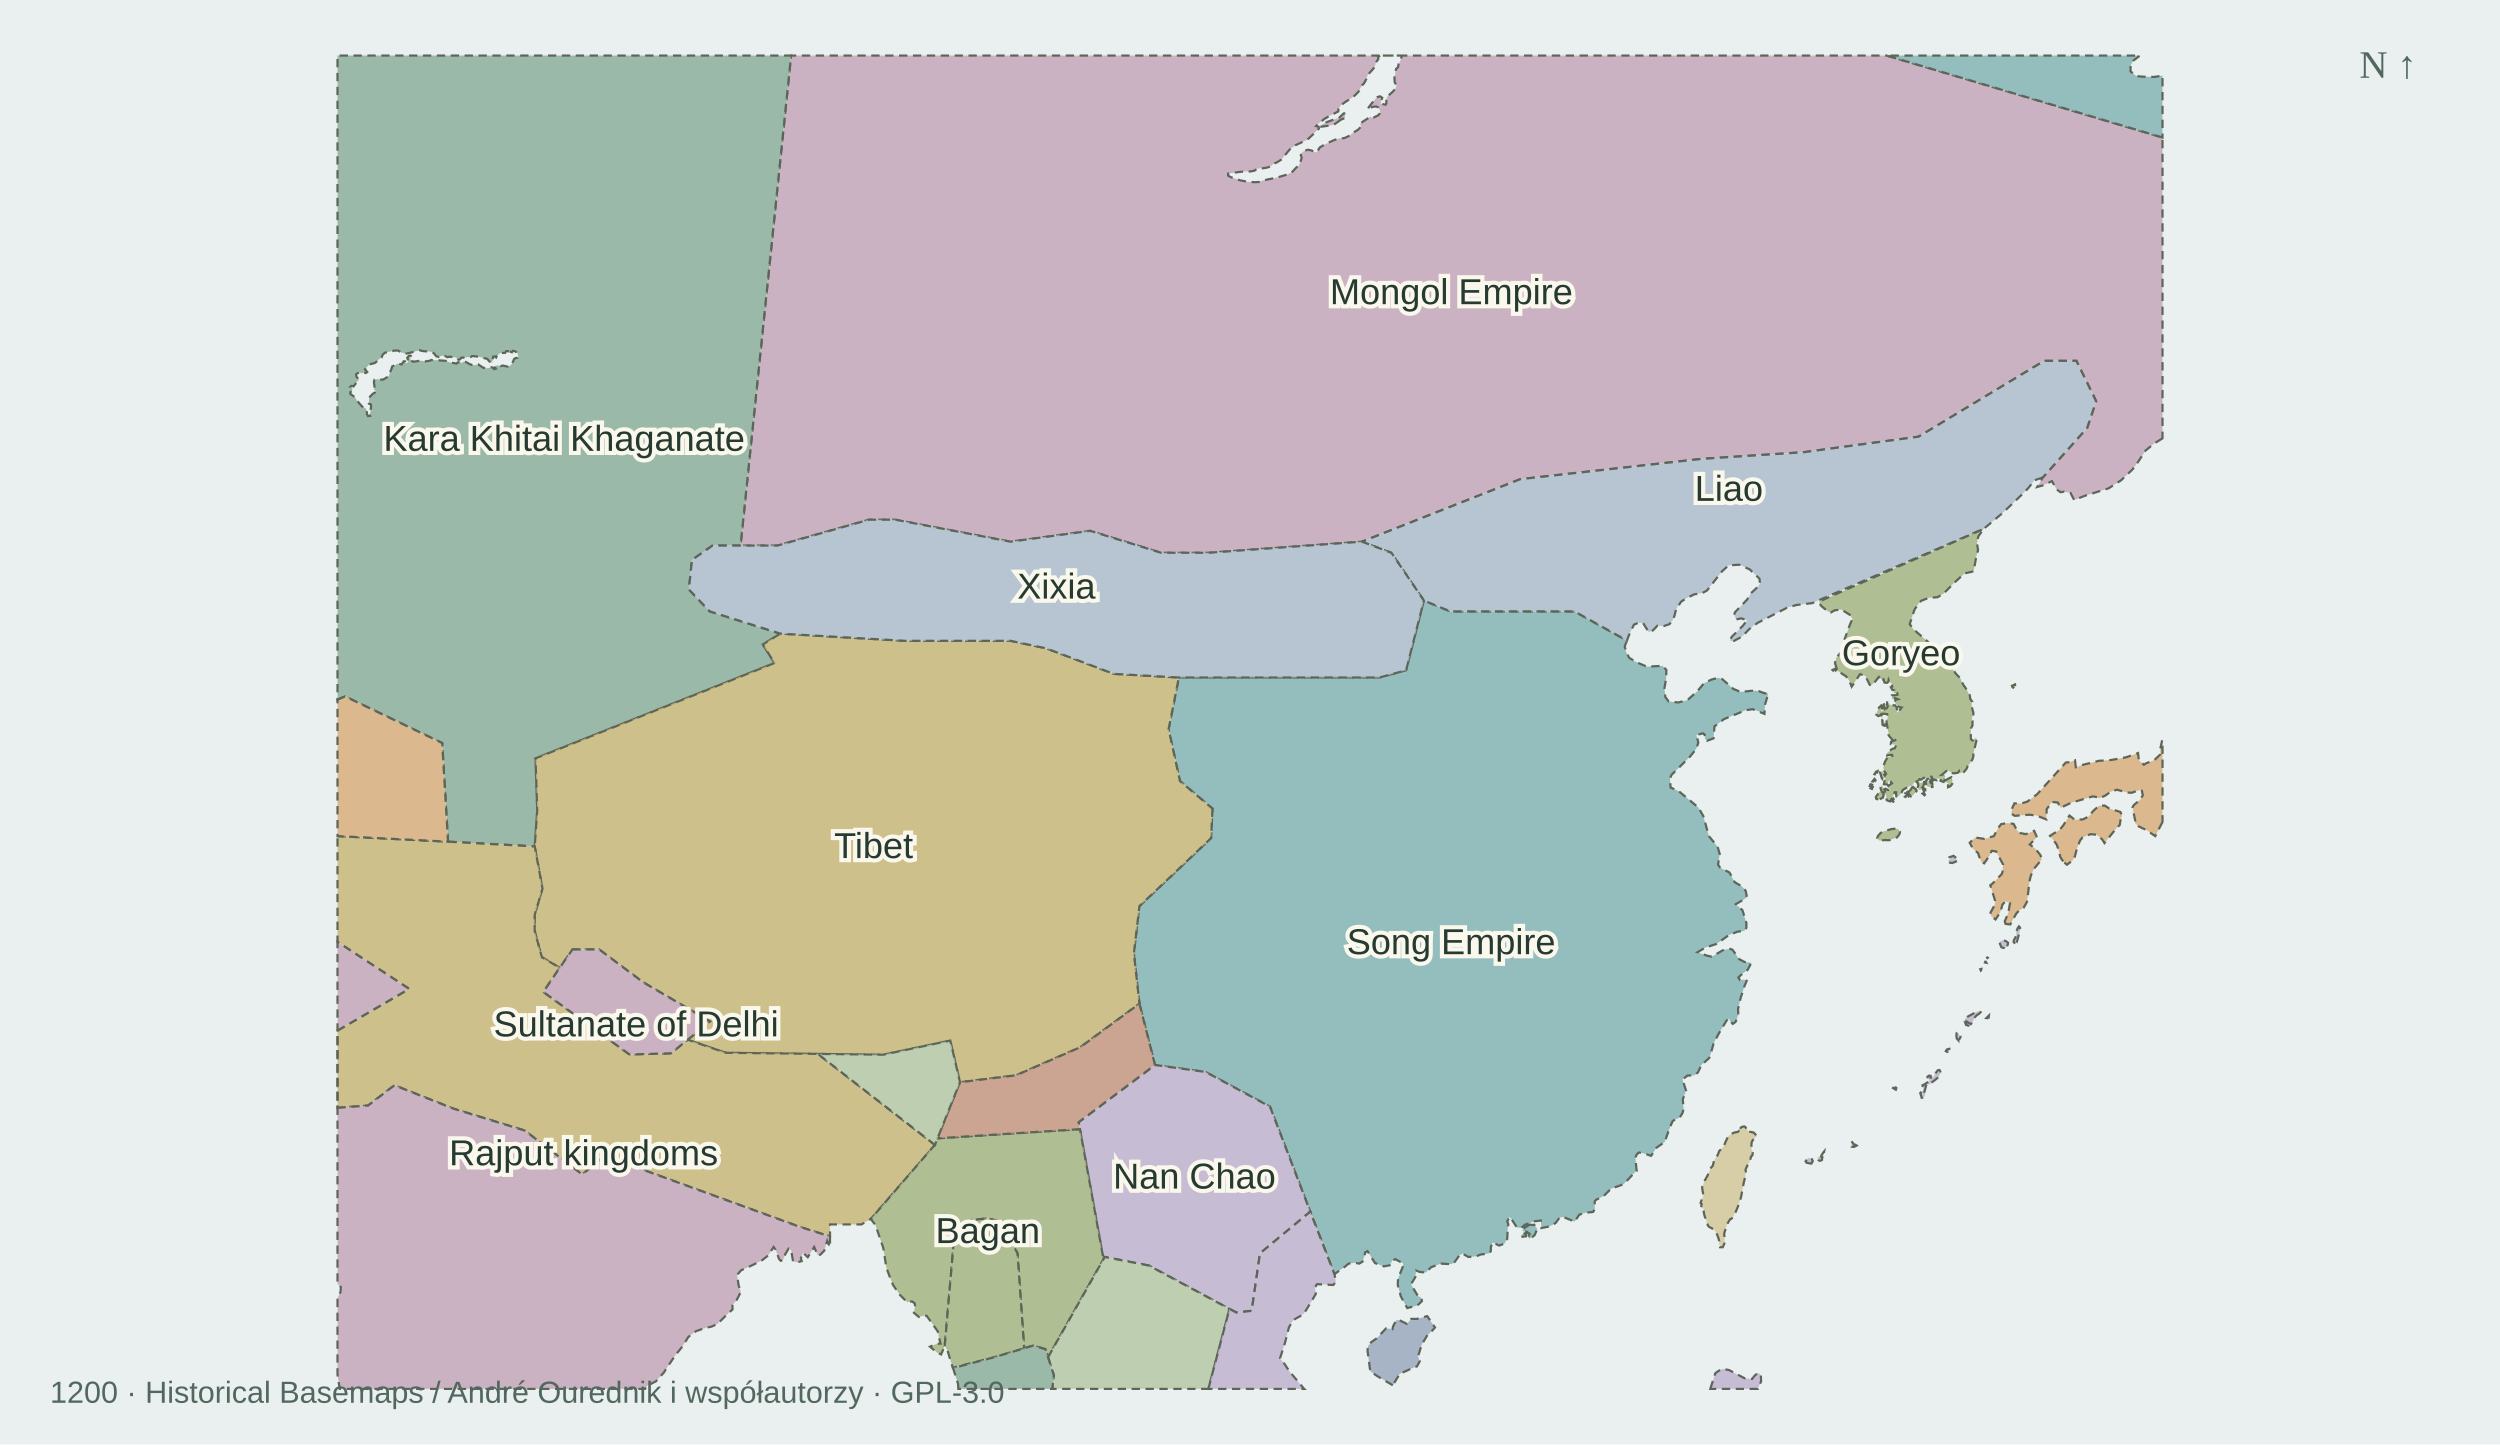
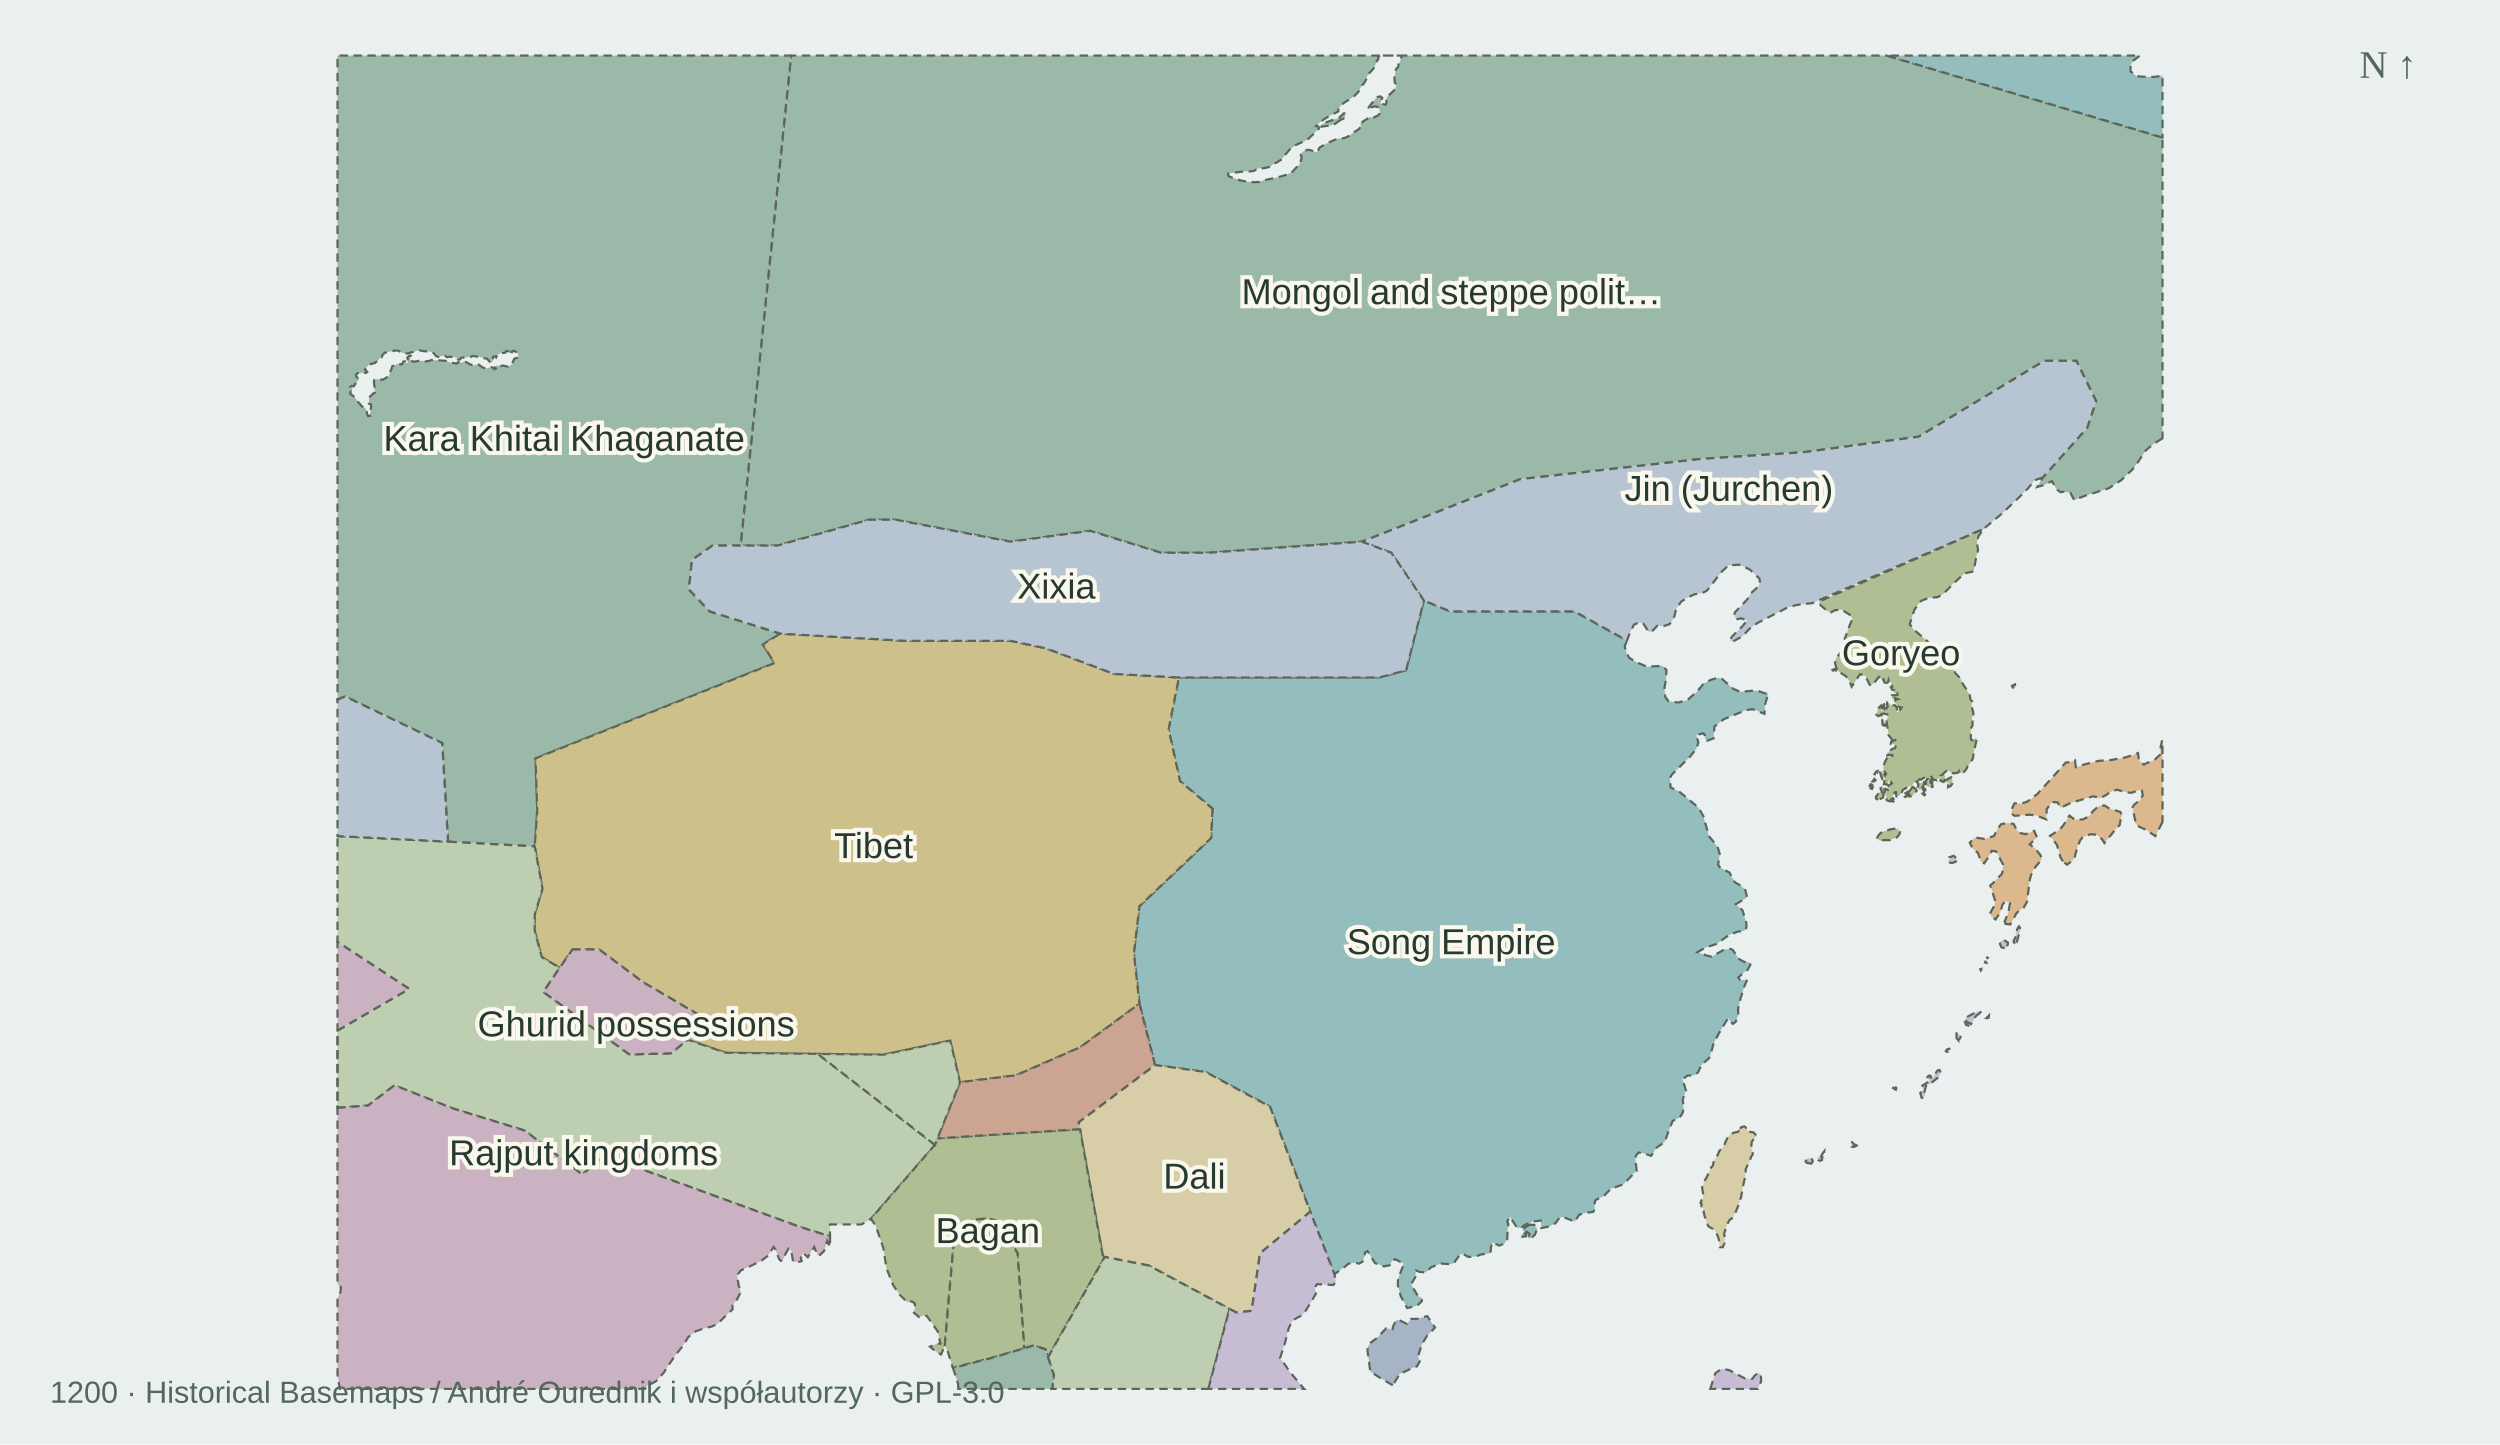
<svg xmlns="http://www.w3.org/2000/svg" viewBox="0 0 900 520" role="img" aria-label="Granice i obszary historyczne: 1200">
  <rect width="900" height="520" fill="#e9f0ef" />
-   <path d="M778.5,157.8L775.3,159.8L772.4,162.2L769.7,166.3L767.7,169.0L763.6,172.9L759.1,175.8L750.5,178.5L746.7,180.0L745.4,177.5L743.0,177.0L741.8,177.2L740.3,176.1L738.7,173.2L735.6,174.7L733.4,175.3L735.4,171.9L751.4,154.0L754.6,144.4L747.5,129.9L735.9,129.9L690.7,157.2L649.3,162.8L612.5,165.2L547.3,172.5L490.3,195.0L435.0,199.0L418.0,199.0L392.5,191.1L363.8,195.0L322.4,187.1L312.8,187.1L279.9,196.4L266.6,196.4L284.8,20.0L679.2,20.0L778.5,49.5L778.5,157.8ZM496.8,20.0L496.1,20.6L496.2,21.3L495.7,21.9L495.3,22.6L495.1,23.4L494.7,24.3L494.0,25.2L492.7,26.6L492.2,27.4L491.9,28.4L491.4,29.4L490.8,30.3L490.3,30.7L489.6,32.0L489.4,32.5L488.8,33.3L487.2,34.9L484.3,36.7L482.6,38.0L482.1,38.8L481.8,39.4L481.8,40.1L478.5,41.8L476.8,42.8L474.5,44.6L473.8,45.4L474.7,45.6L474.8,46.3L473.8,47.2L473.0,48.1L471.7,49.3L471.2,49.8L470.4,50.4L468.7,51.2L466.3,52.3L464.2,53.9L462.4,56.1L461.2,57.5L459.6,58.5L458.8,58.8L458.2,59.2L457.7,59.7L456.9,60.1L455.8,60.4L454.5,60.6L453.8,60.6L453.3,60.6L452.3,60.9L451.7,61.4L450.4,61.7L448.4,61.7L446.2,61.9L442.6,62.4L442.1,62.5L442.1,63.2L442.9,63.7L446.4,64.9L448.9,65.4L451.6,65.6L453.4,65.5L454.2,65.1L455.9,64.7L459.8,63.9L463.5,62.8L465.3,61.8L466.3,60.7L467.0,60.0L467.6,59.5L468.4,57.6L468.6,56.7L468.3,55.9L468.4,55.3L468.9,54.7L469.7,54.3L470.8,53.9L471.9,54.1L472.9,54.5L473.5,54.8L474.0,54.7L474.4,54.3L475.1,53.1L477.1,51.9L480.1,50.5L482.1,49.8L483.1,49.8L484.0,49.7L486.0,48.8L486.6,48.1L488.9,46.7L489.5,46.1L490.0,45.5L489.6,44.7L490.6,43.8L493.4,42.0L493.8,42.3L494.5,42.3L496.2,41.5L496.7,40.8L496.8,40.1L496.6,39.4L496.1,38.6L495.3,38.3L494.1,38.5L493.2,38.8L492.2,39.4L492.9,38.4L495.2,35.5L495.8,35.0L496.3,34.8L496.9,34.7L497.6,35.2L497.3,36.1L497.0,37.3L498.8,37.7L499.1,37.1L499.1,36.4L499.0,35.7L499.5,34.7L501.4,33.0L502.1,32.2L502.5,31.5L502.7,30.7L502.1,29.6L502.0,28.0L502.4,25.7L502.6,24.8L503.3,24.2L503.5,23.0L504.1,21.9L504.3,21.3L504.7,20.0L496.8,20.0ZM482.7,43.1L480.6,44.6L479.3,45.1L475.7,45.6L475.7,44.9L477.0,44.2L479.7,43.2L482.2,42.3L483.8,40.8L484.4,40.8L484.1,42.5L482.7,43.1Z" fill="#c5a6bb" fill-opacity=".83" stroke="#5d6558" stroke-width=".8" stroke-dasharray="3 2" fill-rule="evenodd" />
+   <path d="M778.5,157.8L775.3,159.8L772.4,162.2L769.7,166.3L767.7,169.0L763.6,172.9L759.1,175.8L750.5,178.5L746.7,180.0L745.4,177.5L743.0,177.0L741.8,177.2L740.3,176.1L738.7,173.2L735.6,174.7L733.4,175.3L735.4,171.9L751.4,154.0L754.6,144.4L747.5,129.9L735.9,129.9L690.7,157.2L649.3,162.8L612.5,165.2L547.3,172.5L490.3,195.0L435.0,199.0L418.0,199.0L392.5,191.1L363.8,195.0L322.4,187.1L312.8,187.1L279.9,196.4L266.6,196.4L284.8,20.0L679.2,20.0L778.5,49.5L778.5,157.8ZM496.8,20.0L496.1,20.6L496.2,21.3L495.7,21.9L495.3,22.6L495.1,23.4L494.7,24.3L494.0,25.2L492.7,26.6L492.2,27.4L491.9,28.4L491.4,29.4L490.8,30.3L490.3,30.7L489.6,32.0L489.4,32.5L488.8,33.3L487.2,34.9L484.3,36.7L482.6,38.0L482.1,38.8L481.8,39.4L481.8,40.1L478.5,41.8L476.8,42.8L474.5,44.6L473.8,45.4L474.7,45.6L474.8,46.3L473.8,47.2L473.0,48.1L471.7,49.3L471.2,49.8L470.4,50.4L468.7,51.2L466.3,52.3L464.2,53.9L462.4,56.1L461.2,57.5L459.6,58.5L458.8,58.8L458.2,59.2L457.7,59.7L456.9,60.1L455.8,60.4L454.5,60.6L453.8,60.6L453.3,60.6L452.3,60.9L451.7,61.4L450.4,61.7L448.4,61.7L446.2,61.9L442.6,62.4L442.1,62.5L442.1,63.2L442.9,63.7L446.4,64.9L448.9,65.4L451.6,65.6L453.4,65.5L454.2,65.1L455.9,64.7L459.8,63.9L463.5,62.8L465.3,61.8L466.3,60.7L467.0,60.0L467.6,59.5L468.4,57.6L468.6,56.7L468.3,55.9L468.4,55.3L468.9,54.7L469.7,54.3L470.8,53.9L471.9,54.1L472.9,54.5L473.5,54.8L474.0,54.7L474.4,54.3L475.1,53.1L477.1,51.9L480.1,50.5L482.1,49.8L483.1,49.8L484.0,49.7L486.0,48.8L486.6,48.1L488.9,46.7L489.5,46.1L490.0,45.5L489.6,44.7L490.6,43.8L493.4,42.0L493.8,42.3L494.5,42.3L496.2,41.5L496.7,40.8L496.8,40.1L496.6,39.4L496.1,38.6L495.3,38.3L494.1,38.5L493.2,38.8L492.2,39.4L492.9,38.4L495.2,35.5L495.8,35.0L496.3,34.8L496.9,34.7L497.6,35.2L497.3,36.1L497.0,37.3L498.8,37.7L499.1,37.1L499.1,36.4L499.0,35.7L499.5,34.7L501.4,33.0L502.1,32.2L502.5,31.5L502.7,30.7L502.1,29.6L502.0,28.0L502.4,25.7L502.6,24.8L503.3,24.2L503.5,23.0L504.1,21.9L504.3,21.3L504.7,20.0L496.8,20.0ZM482.7,43.1L480.6,44.6L479.3,45.1L475.7,45.6L475.7,44.9L477.0,44.2L479.7,43.2L482.2,42.3L483.8,40.8L484.4,40.8L484.1,42.5L482.7,43.1Z" fill="#8caf9b" fill-opacity=".83" stroke="#5d6558" stroke-width=".8" stroke-dasharray="3 2" fill-rule="evenodd" />
  <path d="M549.6,443.7L549.3,445.1L548.6,445.1L548.1,445.3L547.4,445.3L547.6,444.8L548.0,444.3L548.5,444.2L549.6,443.7ZM550.0,441.3L550.8,440.8L551.3,441.0L552.3,440.9L552.8,441.6L553.4,442.4L552.5,444.6L551.8,445.2L551.3,445.6L550.5,445.9L550.1,445.3L550.4,444.8L550.7,444.2L550.1,443.8L549.2,443.3L548.5,443.4L548.0,442.8L548.9,442.0L549.5,441.6L550.0,441.3ZM410.2,361.3L408.2,343.2L410.2,326.2L423.3,313.8L436.0,301.7L436.5,291.1L424.8,281.2L420.7,262.5L424.4,243.9L496.6,243.9L506.2,241.3L512.6,216.2L522.1,220.1L566.8,220.1L585.7,230.6L584.9,232.7L585.4,234.7L586.5,236.8L589.1,238.4L592.9,240.0L598.5,239.7L599.9,241.2L599.8,244.3L599.2,247.7L599.5,250.9L600.7,252.5L604.2,252.9L607.5,252.0L611.0,248.9L613.4,246.0L616.0,244.7L618.5,244.0L619.9,244.4L624.0,248.0L626.6,249.1L631.4,248.6L633.1,248.8L635.3,249.6L636.6,249.6L635.4,253.7L635.2,257.0L632.3,255.8L630.9,255.3L628.4,255.7L620.6,258.9L617.2,261.5L616.9,265.8L614.5,266.7L613.8,266.0L613.7,264.5L613.1,264.0L610.7,264.6L611.4,267.3L610.7,269.5L608.4,272.4L601.8,278.9L601.2,280.2L601.4,283.5L604.3,284.8L607.7,287.6L611.4,290.7L613.2,293.8L615.2,301.0L618.3,304.8L619.1,307.4L618.5,311.3L619.3,312.4L622.6,314.1L624.5,317.6L627.1,319.1L628.4,320.6L628.8,322.4L628.6,323.3L624.9,325.5L625.3,325.9L627.3,327.7L628.7,332.3L628.7,334.0L628.0,335.1L625.5,335.4L622.4,336.6L618.0,339.8L614.0,341.1L611.1,342.8L614.4,344.0L616.2,344.4L620.6,341.9L622.9,341.6L623.7,341.9L626.1,345.3L628.0,346.3L630.1,346.5L630.1,347.4L629.1,349.2L627.3,350.5L625.8,351.9L626.4,352.8L627.9,352.7L628.8,353.1L628.0,355.0L626.6,359.4L625.7,363.2L625.8,365.3L624.8,367.9L623.8,368.6L622.2,366.7L621.5,367.5L618.8,372.0L616.9,375.6L615.9,379.2L615.3,380.9L612.5,383.4L611.3,386.0L610.1,387.1L607.5,387.2L605.7,388.6L607.0,392.7L605.8,395.7L606.1,399.2L605.7,400.7L604.7,402.3L602.2,403.5L601.5,405.1L600.6,407.4L599.3,411.1L596.3,413.2L594.4,416.1L592.1,415.3L590.0,414.9L589.3,415.5L588.7,416.7L589.2,421.6L588.2,422.4L584.6,426.2L582.9,426.9L580.0,427.9L577.3,430.6L574.6,431.9L574.1,432.5L574.1,435.4L573.5,436.3L570.8,436.6L568.5,437.3L566.9,439.8L565.2,439.1L562.7,438.1L561.4,438.4L560.0,440.3L557.9,441.5L554.9,442.1L554.7,439.4L552.2,439.7L549.0,440.9L547.5,442.1L546.1,441.9L544.2,439.0L543.5,438.1L542.6,439.7L543.0,440.7L542.8,441.9L542.6,446.0L541.6,447.7L539.7,448.4L537.3,447.3L536.7,449.0L536.7,450.4L536.0,451.3L533.1,451.6L531.4,452.3L528.6,452.5L526.5,451.3L525.4,451.9L523.4,454.7L522.3,455.1L518.7,454.9L515.2,456.2L513.3,458.1L511.1,457.9L509.8,457.4L509.5,459.8L508.1,462.1L508.2,462.8L510.4,466.5L511.7,467.2L511.9,468.4L510.2,470.0L506.6,470.9L504.3,466.7L503.2,462.6L503.3,460.3L505.1,455.8L505.1,454.8L502.3,453.3L501.2,453.8L500.3,455.5L498.2,455.9L495.0,454.7L492.3,450.4L491.4,450.9L491.3,451.9L490.5,454.2L489.3,454.9L487.7,454.6L485.5,454.9L484.3,455.9L480.4,458.7L471.7,436.2L457.2,398.4L434.0,385.9L415.8,383.4L410.2,361.3Z" fill="#84b4b5" fill-opacity=".83" stroke="#5d6558" stroke-width=".8" stroke-dasharray="3 2" fill-rule="evenodd" />
  <path d="M161.3,303.0L159.2,267.5L124.2,250.7L121.5,251.9L121.5,20.0L284.8,20.0L266.6,196.4L256.5,196.4L249.1,201.6L248.0,212.2L255.5,220.1L280.9,228.1L274.6,232.0L278.8,238.7L192.8,273.0L192.9,276.5L193.4,291.8L192.5,304.7L161.3,303.0ZM183.3,126.5L182.7,126.4L182.2,126.4L181.9,127.0L180.2,127.1L179.7,127.4L178.9,128.1L178.6,128.7L178.2,128.3L177.5,128.4L177.3,130.1L176.7,130.7L175.4,129.2L172.2,128.4L170.4,128.2L169.9,128.2L169.5,128.5L167.1,128.7L166.0,128.8L165.6,129.4L165.0,129.5L164.1,128.7L161.8,128.4L161.1,128.6L160.1,128.1L159.0,128.1L158.0,128.5L157.5,128.4L157.0,128.2L156.3,127.3L155.9,127.0L154.9,126.6L152.3,126.4L151.0,126.1L146.8,127.2L145.9,127.3L144.5,126.9L143.3,126.2L142.1,126.2L140.3,126.6L138.5,127.0L137.7,127.8L137.4,128.7L136.4,129.3L135.8,130.0L134.9,130.7L132.9,131.2L132.2,132.0L131.4,133.0L132.2,133.9L131.7,134.3L130.9,134.1L130.2,134.4L129.6,134.1L128.6,134.4L128.2,134.8L128.3,135.6L129.2,136.6L128.1,138.0L127.3,139.1L126.6,138.9L126.1,139.3L126.9,139.8L126.7,140.8L126.1,141.2L126.1,141.8L127.9,143.1L128.4,144.1L130.3,146.3L131.7,147.1L132.0,147.8L132.1,149.0L132.5,149.8L133.2,149.7L132.9,149.2L133.3,148.8L133.6,146.2L133.5,145.6L132.8,145.3L132.9,143.1L134.3,141.7L135.0,141.3L135.2,140.7L134.5,140.1L134.9,139.8L134.6,137.5L134.8,136.7L135.8,136.5L137.7,136.7L138.2,136.5L140.0,135.4L140.4,134.0L140.9,132.9L141.2,131.9L142.5,131.3L143.1,130.9L143.6,131.0L144.6,131.2L145.0,130.6L145.3,130.1L145.8,130.1L146.0,130.7L146.6,130.6L147.0,130.3L146.9,129.7L146.6,128.8L147.2,128.1L147.7,128.0L148.2,128.3L147.7,128.5L147.7,129.4L148.2,129.9L148.7,130.2L149.8,130.1L151.4,129.8L153.1,130.1L154.6,129.9L155.3,129.6L157.6,129.7L160.5,129.9L161.7,130.4L163.3,130.7L164.3,130.9L164.9,130.4L166.2,130.6L166.9,130.2L167.7,130.3L169.1,131.1L170.0,131.4L170.8,131.5L171.4,131.3L172.2,131.2L173.8,132.3L174.4,132.5L175.0,132.6L176.1,132.4L177.0,132.2L177.5,132.4L177.9,132.9L178.5,132.7L178.2,132.2L178.5,131.7L179.3,131.5L180.2,131.8L181.1,131.6L181.9,131.8L182.9,132.0L183.8,131.5L184.3,131.0L184.8,129.9L185.1,129.2L185.7,128.9L186.3,128.8L186.6,128.4L186.4,127.4L185.9,126.8L185.3,126.4L184.6,126.3L184.3,126.8L183.3,126.5Z" fill="#8caf9b" fill-opacity=".83" stroke="#5d6558" stroke-width=".8" stroke-dasharray="3 2" fill-rule="evenodd" />
  <path d="M436.5,291.1L436.0,301.7L423.3,313.8L410.2,326.2L408.2,343.2L410.2,361.3L388.9,377.0L365.8,387.1L345.6,389.6L342.1,374.6L317.9,379.7L294.4,379.4L261.3,379.0L247.6,374.3L255.6,367.7L231.5,353.6L215.7,341.8L206.1,341.8L201.5,348.4L195.1,344.6L194.2,341.5L192.5,335.1L192.5,329.3L195.3,319.9L192.5,304.7L193.4,291.8L192.9,276.5L192.8,273.0L278.8,238.7L274.6,232.0L280.9,228.1L325.6,230.7L363.8,230.7L376.6,233.4L401.0,242.6L424.4,243.9L420.7,262.5L424.8,281.2L436.5,291.1Z" fill="#c8b777" fill-opacity=".83" stroke="#5d6558" stroke-width=".8" stroke-dasharray="3 2" fill-rule="evenodd" />
-   <path d="M121.5,301.0L161.3,303.0L192.5,304.7L195.3,319.9L192.5,329.3L192.5,335.1L194.2,341.5L195.1,344.6L201.5,348.4L195.6,357.1L226.6,379.6L241.5,379.2L247.6,374.3L261.3,379.0L294.4,379.4L336.6,412.2L313.5,438.8L310.1,440.8L298.8,440.8L298.8,443.9L298.8,445.1L288.0,441.7L217.7,416.1L209.6,422.8L188.9,407.0L163.2,399.1L142.0,390.7L132.5,398.0L121.5,398.8L121.5,371.0L147.3,356.0L121.5,339.1L121.5,301.0Z" fill="#c8b777" fill-opacity=".83" stroke="#5d6558" stroke-width=".8" stroke-dasharray="3 2" fill-rule="evenodd" />
+   <path d="M121.5,301.0L161.3,303.0L192.5,304.7L195.3,319.9L192.5,329.3L192.5,335.1L194.2,341.5L195.1,344.6L201.5,348.4L195.6,357.1L226.6,379.6L241.5,379.2L247.6,374.3L261.3,379.0L294.4,379.4L336.6,412.2L313.5,438.8L310.1,440.8L298.8,440.8L298.8,443.9L298.8,445.1L288.0,441.7L217.7,416.1L209.6,422.8L188.9,407.0L163.2,399.1L142.0,390.7L132.5,398.0L121.5,398.8L121.5,371.0L147.3,356.0L121.5,339.1L121.5,301.0Z" fill="#b5c8a5" fill-opacity=".83" stroke="#5d6558" stroke-width=".8" stroke-dasharray="3 2" fill-rule="evenodd" />
  <path d="M121.5,398.8L132.5,398.0L142.0,390.7L163.2,399.1L188.9,407.0L209.6,422.8L217.7,416.1L288.0,441.7L298.8,445.1L298.8,446.4L298.8,447.3L298.8,449.0L297.8,446.7L296.7,450.3L295.3,451.7L294.4,452.0L293.1,448.9L290.8,452.6L289.1,451.0L288.3,452.9L288.6,454.0L287.1,454.4L285.5,454.1L284.8,450.0L283.9,449.5L282.7,451.5L281.9,453.6L281.1,453.9L280.5,453.3L279.2,449.9L278.5,448.9L276.5,452.0L274.2,453.8L269.5,456.1L266.8,457.3L265.6,458.7L265.4,459.3L265.9,462.7L266.7,465.1L265.2,468.0L263.7,469.9L263.7,471.4L261.1,473.8L258.3,476.6L256.1,477.6L254.1,478.0L250.6,479.2L247.8,481.3L245.7,484.7L243.1,487.9L239.6,493.1L239.0,494.1L236.1,497.3L232.9,498.9L232.2,500.0L122.3,500.0L121.5,494.8L121.5,467.3L122.6,465.1L122.7,463.3L121.5,462.3L121.5,339.1L147.3,356.0L121.5,371.0L121.5,398.8Z" fill="#c5a6bb" fill-opacity=".83" stroke="#5d6558" stroke-width=".8" stroke-dasharray="3 2" fill-rule="evenodd" />
  <path d="M735.4,171.9L732.4,172.9L730.1,175.8L727.0,178.9L720.8,184.8L714.1,190.4L654.5,216.2L652.5,217.1L646.7,217.8L643.3,218.8L632.8,224.2L629.8,226.4L627.2,229.1L624.3,230.7L622.8,230.8L623.4,229.3L627.4,225.3L629.0,223.3L626.8,222.6L625.0,223.0L624.3,221.3L624.6,220.4L629.0,215.8L630.3,213.6L632.9,211.2L633.6,210.0L633.4,208.3L629.9,205.0L626.5,203.4L625.9,203.3L623.0,203.5L622.2,203.6L619.9,205.7L614.5,212.6L612.8,213.5L609.8,214.0L606.9,215.5L605.2,216.6L603.4,219.3L602.8,221.7L602.2,223.2L601.0,224.7L598.9,225.4L596.6,225.3L595.1,226.9L593.6,227.6L591.5,224.3L589.8,224.2L588.2,224.9L586.4,228.7L585.7,230.6L566.8,220.1L522.1,220.1L512.6,216.2L500.9,199.0L490.3,195.0L547.3,172.5L612.5,165.2L649.3,162.8L690.7,157.2L735.9,129.9L747.5,129.9L754.6,144.4L751.4,154.0L735.4,171.9Z" fill="#adbdcd" fill-opacity=".83" stroke="#5d6558" stroke-width=".8" stroke-dasharray="3 2" fill-rule="evenodd" />
  <path d="M424.4,243.9L401.0,242.6L376.6,233.4L363.8,230.7L325.6,230.7L280.9,228.1L255.5,220.1L248.0,212.2L249.1,201.6L256.5,196.4L266.6,196.4L279.9,196.4L312.8,187.1L322.4,187.1L363.8,195.0L392.5,191.1L418.0,199.0L435.0,199.0L490.3,195.0L500.9,199.0L512.6,216.2L506.2,241.3L496.6,243.9L424.4,243.9Z" fill="#adbdcd" fill-opacity=".83" stroke="#5d6558" stroke-width=".8" stroke-dasharray="3 2" fill-rule="evenodd" />
-   <path d="M413.6,455.6L397.7,452.5L397.1,452.4L388.8,406.5L388.3,404.0L415.8,383.4L434.0,385.9L457.2,398.4L471.7,436.2L453.6,451.2L450.6,471.9L445.1,472.5L442.6,471.2L413.6,455.6Z" fill="#c0b2cf" fill-opacity=".83" stroke="#5d6558" stroke-width=".8" stroke-dasharray="3 2" fill-rule="evenodd" />
+   <path d="M413.6,455.6L397.7,452.5L397.1,452.4L388.8,406.5L388.3,404.0L415.8,383.4L434.0,385.9L457.2,398.4L471.7,436.2L453.6,451.2L450.6,471.9L445.1,472.5L442.6,471.2L413.6,455.6Z" fill="#d4c798" fill-opacity=".83" stroke="#5d6558" stroke-width=".8" stroke-dasharray="3 2" fill-rule="evenodd" />
  <path d="M397.7,452.5L377.3,488.6L376.4,485.7L371.9,484.4L368.7,485.4L366.3,451.2L360.3,439.9L355.7,438.6L349.7,439.2L343.6,444.3L340.1,484.5L338.8,487.6L337.3,486.9L334.8,484.8L337.1,483.8L338.6,483.7L337.9,480.9L337.6,479.3L334.4,474.8L333.6,473.7L332.7,473.6L330.8,474.1L329.0,472.6L329.4,470.0L329.3,469.2L328.3,468.5L326.6,468.8L323.9,466.1L321.5,462.6L320.9,461.1L320.3,459.6L319.1,456.4L318.0,449.3L315.2,441.1L313.5,438.8L336.5,412.2L337.5,409.8L388.8,406.5L397.1,452.4L397.7,452.5Z" fill="#a4b681" fill-opacity=".83" stroke="#5d6558" stroke-width=".8" stroke-dasharray="3 2" fill-rule="evenodd" />
  <path d="M680.5,302.4L679.5,302.5L678.9,302.4L677.8,302.5L677.3,302.7L676.6,302.6L676.2,302.2L675.8,301.7L676.1,300.9L677.0,299.9L677.5,299.6L678.1,299.3L680.8,298.5L681.5,298.4L682.5,298.3L683.0,298.4L683.5,298.6L684.0,299.5L683.8,300.3L683.0,301.4L682.2,301.7L680.7,302.3L680.5,302.4ZM681.9,288.8L681.0,288.3L681.0,287.6L681.5,287.4L682.2,288.6L681.9,288.8ZM686.3,287.1L685.8,286.8L686.7,286.1L687.2,286.3L687.0,286.9L686.3,287.1ZM692.8,286.3L692.1,285.7L692.6,285.4L693.0,286.1L692.8,286.3ZM676.1,287.9L675.4,287.5L675.3,286.9L676.7,285.0L677.3,285.2L678.1,286.0L678.0,286.7L677.8,287.2L676.9,287.6L676.3,287.8L676.1,287.9ZM693.0,285.0L692.6,284.8L692.3,284.2L692.6,283.8L693.1,284.1L693.1,284.9L693.0,285.0ZM673.9,284.0L673.4,283.8L673.8,283.2L674.2,283.3L673.9,284.0ZM674.2,282.2L673.9,282.7L673.5,283.1L673.1,283.0L673.3,282.4L673.8,282.4L674.2,282.2ZM695.9,281.7L695.2,281.6L694.8,281.3L695.1,280.7L695.8,281.0L696.0,281.7L695.9,281.7ZM674.7,281.4L674.1,281.3L674.8,280.4L675.2,280.9L674.9,281.3L674.7,281.4ZM694.7,282.1L695.1,281.8L695.6,281.9L695.7,283.3L694.9,283.4L693.9,283.2L693.5,282.8L693.2,281.5L693.7,280.5L694.2,280.4L694.1,281.1L694.6,282.0L694.7,282.1ZM702.8,282.2L702.2,283.0L701.8,283.2L701.3,283.4L701.3,282.6L701.4,281.9L700.8,281.7L700.3,281.6L700.2,281.0L701.8,280.1L702.5,279.8L702.7,280.3L702.9,281.0L702.8,282.2ZM675.3,278.9L674.8,278.7L675.4,277.8L675.9,277.6L675.7,278.4L675.3,278.9L675.3,278.9ZM678.6,261.3L678.1,261.2L677.7,260.9L677.6,259.2L678.0,258.8L678.7,261.2L678.6,261.3ZM725.1,247.7L724.5,247.4L724.3,246.9L725.4,246.4L725.5,247.3L725.2,247.6L725.1,247.7ZM678.9,245.8L678.4,245.7L678.0,244.2L678.1,245.3L677.7,244.9L676.4,243.7L674.8,245.7L673.3,246.9L671.5,243.3L669.6,242.7L666.6,247.2L665.7,245.0L664.6,243.5L661.4,241.4L660.6,238.7L661.0,236.9L663.0,234.5L666.6,233.2L666.8,231.6L664.1,230.0L666.0,224.8L666.9,222.8L665.9,221.3L663.0,219.5L662.3,219.5L660.5,219.7L659.1,220.5L658.0,220.1L655.5,218.0L654.8,216.6L714.1,190.4L712.2,193.1L711.7,195.5L712.1,198.0L711.4,200.7L710.5,205.7L707.3,206.4L705.7,207.8L703.3,210.0L699.7,213.7L697.5,215.0L694.4,215.2L691.6,216.3L690.4,217.7L689.2,219.5L687.5,224.7L688.9,226.6L694.6,231.5L696.6,233.6L697.9,235.1L698.2,234.5L698.3,233.9L698.3,233.2L698.9,232.4L699.1,233.0L700.6,236.3L701.6,238.7L704.0,242.4L705.5,244.0L706.0,244.6L706.1,245.2L706.9,246.7L707.5,247.5L708.2,248.7L709.1,250.2L709.3,251.6L710.0,252.6L709.8,253.2L709.8,254.3L710.0,255.1L710.2,255.9L710.4,256.4L710.4,257.3L710.1,257.9L709.9,258.4L709.9,259.0L710.1,259.5L710.1,261.2L709.7,261.9L709.5,262.4L709.5,266.0L709.9,266.5L710.4,266.5L711.0,265.8L711.5,265.7L711.6,266.2L710.6,270.6L710.4,271.6L710.4,272.3L710.1,273.3L709.1,275.0L708.4,275.6L708.0,276.7L707.3,277.6L706.9,278.0L705.3,278.4L705.2,277.7L704.8,278.2L703.5,278.4L702.7,278.3L701.5,277.5L701.0,277.3L699.1,278.9L699.9,278.8L700.3,279.4L700.0,280.9L699.7,281.5L698.6,281.1L698.7,280.3L697.4,280.3L697.2,280.9L696.7,280.8L695.8,280.5L695.3,279.6L694.1,280.0L693.6,280.2L692.6,280.0L691.5,280.7L691.0,280.5L690.7,280.9L690.9,281.4L691.3,281.9L691.8,281.7L692.7,281.5L692.7,282.1L692.4,283.0L691.3,284.4L690.7,284.2L690.4,283.5L690.6,282.5L690.1,281.3L689.0,281.8L688.4,282.7L688.7,283.3L689.1,283.7L689.7,284.1L690.0,284.7L688.7,286.3L687.9,286.7L687.2,285.8L686.4,285.8L685.9,285.5L686.7,284.2L686.6,285.0L687.2,285.0L688.1,284.0L688.3,283.4L688.2,282.9L687.5,283.0L686.9,283.3L685.8,283.9L685.0,284.4L684.5,285.5L684.0,286.1L683.6,286.6L682.7,286.7L682.6,286.1L682.6,285.2L682.1,285.2L681.3,286.8L680.5,288.5L679.7,288.3L679.2,288.0L679.0,286.3L678.3,285.4L677.5,285.1L677.1,284.2L677.0,283.6L677.2,282.8L677.8,283.2L678.6,284.7L678.9,284.0L679.7,284.4L680.5,284.4L679.5,283.2L680.6,282.3L681.1,282.0L680.4,281.0L679.8,281.1L679.8,281.8L679.5,282.4L678.2,282.3L678.5,280.8L678.7,279.9L678.1,280.2L677.7,280.5L677.4,280.0L676.8,278.0L677.8,277.5L677.8,278.1L678.6,279.2L679.0,278.6L678.6,278.0L678.3,277.5L678.0,276.5L678.2,275.4L678.6,274.2L678.9,273.7L679.3,273.0L679.7,272.6L680.7,272.4L681.3,272.6L681.2,271.8L679.9,271.8L679.4,272.0L679.2,271.2L680.8,269.9L681.5,269.5L682.1,269.4L682.6,268.3L681.9,268.0L680.7,267.9L680.8,267.0L681.6,266.7L682.2,266.5L683.1,266.0L681.9,266.4L681.4,266.5L679.9,264.7L679.8,263.6L679.4,261.4L679.2,260.2L679.1,259.0L679.5,258.8L679.6,257.9L679.4,257.1L677.9,256.9L677.4,257.4L677.7,258.1L677.5,258.7L677.1,257.2L676.7,257.6L676.2,257.8L675.5,257.3L675.6,256.7L675.9,256.0L676.1,255.1L677.2,254.0L677.6,255.0L677.3,255.5L677.2,256.2L678.4,255.4L678.5,254.9L678.2,254.4L677.8,254.1L678.3,253.5L678.8,253.5L679.2,254.4L679.0,255.3L679.6,254.3L679.3,253.6L679.4,252.9L680.1,253.2L680.7,253.9L681.3,253.9L682.2,253.9L682.8,254.6L682.9,255.3L682.9,256.6L683.7,255.9L684.6,254.7L683.8,254.6L683.3,254.2L682.1,252.9L682.3,252.0L682.8,251.8L683.2,251.7L682.2,251.3L681.8,251.8L681.1,251.5L681.1,250.3L682.1,250.3L683.1,250.1L683.0,249.5L682.2,249.6L681.7,249.3L681.9,248.5L681.2,248.3L680.7,247.4L681.2,247.2L681.1,246.5L680.8,245.8L680.2,245.5L679.9,244.8L679.8,245.4L679.4,245.8L678.9,245.8ZM660.2,241.7L659.7,241.2L660.5,240.8L661.1,241.0L660.7,241.6L660.2,241.7Z" fill="#a4b681" fill-opacity=".83" stroke="#5d6558" stroke-width=".8" stroke-dasharray="3 2" fill-rule="evenodd" />
  <path d="M377.3,488.6L397.7,452.5L413.6,455.6L442.6,471.2L435.0,500.0L378.8,500.0L379.4,495.1L377.3,488.6Z" fill="#b5c8a5" fill-opacity=".83" stroke="#5d6558" stroke-width=".8" stroke-dasharray="3 2" fill-rule="evenodd" />
  <path d="M388.8,406.5L337.5,409.8L345.6,389.6L365.8,387.1L388.9,377.0L410.2,361.3L415.8,383.4L388.3,404.0L388.8,406.5Z" fill="#c79580" fill-opacity=".83" stroke="#5d6558" stroke-width=".8" stroke-dasharray="3 2" fill-rule="evenodd" />
-   <path d="M121.5,251.9L124.2,250.7L159.2,267.5L161.3,303.0L121.5,301.0L121.5,251.9Z" fill="#d9ae7b" fill-opacity=".83" stroke="#5d6558" stroke-width=".8" stroke-dasharray="3 2" fill-rule="evenodd" />
+   <path d="M121.5,251.9L124.2,250.7L159.2,267.5L161.3,303.0L121.5,301.0L121.5,251.9Z" fill="#adbdcd" fill-opacity=".83" stroke="#5d6558" stroke-width=".8" stroke-dasharray="3 2" fill-rule="evenodd" />
  <path d="M435.0,500.0L442.6,471.2L445.1,472.5L450.6,471.9L453.6,451.2L471.7,436.2L480.4,458.7L480.9,461.4L480.0,462.6L474.1,462.3L473.4,463.5L473.7,465.8L472.4,468.0L469.6,472.6L468.6,473.5L466.1,474.9L465.3,475.6L464.0,477.9L462.6,483.4L460.8,489.0L462.0,490.4L464.2,493.7L469.4,499.9L469.5,500.0L435.0,500.0Z" fill="#c0b2cf" fill-opacity=".83" stroke="#5d6558" stroke-width=".8" stroke-dasharray="3 2" fill-rule="evenodd" />
  <path d="M778.5,49.5L679.2,20.0L770.4,20.0L767.9,21.9L767.0,23.6L767.0,25.7L769.1,27.4L771.3,27.6L775.6,27.7L778.5,27.2L778.5,49.5Z" fill="#84b4b5" fill-opacity=".83" stroke="#5d6558" stroke-width=".8" stroke-dasharray="3 2" fill-rule="evenodd" />
  <path d="M368.7,485.4L357.2,488.8L343.0,492.4L341.1,486.2L340.1,484.5L343.6,444.3L349.7,439.2L355.7,438.6L360.3,439.9L366.3,451.2L368.7,485.4Z" fill="#a4b681" fill-opacity=".83" stroke="#5d6558" stroke-width=".8" stroke-dasharray="3 2" fill-rule="evenodd" />
  <path d="M206.1,341.8L215.7,341.8L231.5,353.6L255.6,367.7L247.6,374.3L241.5,379.2L226.6,379.6L195.6,357.1L201.5,348.4L206.1,341.8Z" fill="#c5a6bb" fill-opacity=".83" stroke="#5d6558" stroke-width=".8" stroke-dasharray="3 2" fill-rule="evenodd" />
  <path d="M336.6,412.2L294.4,379.4L317.9,379.7L342.1,374.6L345.6,389.6L337.5,409.8L336.6,412.2Z" fill="#b5c8a5" fill-opacity=".83" stroke="#5d6558" stroke-width=".8" stroke-dasharray="3 2" fill-rule="evenodd" />
  <path d="M722.0,332.6L721.7,331.7L723.0,328.6L723.6,325.1L722.0,324.5L720.9,325.6L720.1,328.4L718.4,331.0L716.8,329.8L716.6,328.5L718.1,325.8L718.2,324.1L716.5,318.7L717.3,318.1L720.6,314.7L720.9,313.9L721.1,311.2L718.6,306.5L717.0,306.3L716.3,307.9L714.3,310.8L713.1,310.1L712.1,307.1L710.3,305.6L709.1,303.4L711.0,301.5L714.4,302.0L717.8,301.0L719.2,298.3L720.4,296.7L722.6,296.3L724.9,296.6L726.1,298.9L727.3,299.9L729.3,300.3L732.3,299.1L733.3,301.4L730.7,304.0L732.6,305.4L734.6,307.9L735.0,309.4L732.2,312.8L731.1,315.2L730.6,317.3L730.2,320.9L729.7,324.7L728.5,326.8L727.6,327.4L726.9,327.8L725.9,328.8L723.7,332.8L722.0,332.6ZM742.7,310.1L741.7,308.5L741.2,306.3L740.4,304.0L738.0,300.9L741.5,298.7L742.8,297.1L745.0,293.6L746.9,295.1L749.8,295.0L752.0,293.9L753.5,292.0L755.6,290.1L757.7,290.0L759.2,291.0L763.3,292.3L764.0,293.7L763.5,294.5L763.1,297.0L761.7,298.4L757.6,303.5L756.8,302.2L754.8,300.5L752.6,300.3L749.7,301.5L748.8,302.6L747.7,305.5L746.9,308.5L746.2,309.7L744.1,311.3L742.7,310.1ZM778.5,295.9L775.9,301.0L772.7,298.8L770.1,297.6L768.7,296.5L768.7,295.5L767.7,290.7L768.2,289.8L770.5,287.9L771.4,286.3L771.1,284.7L770.2,284.4L767.4,285.4L765.8,285.3L762.1,284.3L759.9,285.0L757.9,286.4L755.8,287.4L754.6,286.9L753.4,286.7L745.6,289.0L741.8,290.8L740.8,288.9L738.7,288.7L736.8,291.3L736.7,295.0L733.2,293.6L730.5,293.3L725.3,293.7L724.1,292.9L724.4,290.9L725.2,289.2L727.5,289.3L729.8,288.6L733.4,285.9L743.7,274.5L745.0,274.4L747.0,273.7L747.3,276.2L749.6,275.4L755.6,273.9L760.0,273.6L765.5,272.6L769.7,271.1L770.0,273.7L771.8,275.3L772.6,274.8L775.6,273.6L777.7,271.6L777.7,269.6L778.3,266.8L778.5,266.5L778.5,295.9Z" fill="#d9ae7b" fill-opacity=".83" stroke="#5d6558" stroke-width=".8" stroke-dasharray="3 2" fill-rule="evenodd" />
  <path d="M629.7,407.4L630.3,407.5L631.3,407.7L632.5,409.0L631.9,409.5L631.3,410.1L630.7,410.9L630.5,411.9L630.6,413.9L630.9,414.5L631.0,415.2L630.8,416.0L630.4,416.3L630.0,417.8L629.8,418.4L629.1,419.5L628.4,421.0L628.5,421.7L628.4,422.4L628.3,423.5L627.7,426.0L627.2,428.8L627.0,429.7L626.8,430.9L625.8,434.0L624.8,436.4L623.8,438.2L623.4,438.7L622.9,438.9L622.4,439.6L621.8,440.7L620.8,443.7L620.7,444.3L620.8,445.1L620.9,446.8L620.8,447.6L620.2,449.0L619.2,449.0L618.8,447.4L618.9,446.8L618.7,445.9L618.2,444.5L617.6,443.4L616.9,442.6L616.3,442.2L615.7,441.9L615.2,441.6L614.8,441.1L614.7,440.4L614.3,440.0L614.3,439.3L614.0,438.6L613.7,437.9L613.4,436.7L613.3,435.7L613.1,434.8L612.3,434.7L612.5,434.1L612.6,433.5L612.2,433.1L612.5,432.2L612.8,431.4L613.1,431.0L613.2,430.1L613.0,429.1L612.9,428.5L612.8,427.8L612.8,427.2L613.7,425.0L614.0,424.5L614.5,423.6L614.9,422.8L615.4,421.5L616.0,420.3L616.6,419.7L616.9,418.4L617.3,417.5L617.6,416.9L618.2,416.1L618.5,415.5L618.9,414.4L619.5,413.8L620.6,412.6L621.1,411.3L621.6,410.2L622.1,409.2L622.7,408.6L624.1,407.8L624.9,407.6L625.6,407.5L626.1,407.1L626.7,407.5L626.2,406.9L626.6,406.1L627.0,405.7L627.9,405.5L628.4,405.8L628.7,406.4L629.2,407.0L629.7,407.4Z" fill="#d4c798" fill-opacity=".83" stroke="#5d6558" stroke-width=".8" stroke-dasharray="3 2" fill-rule="evenodd" />
  <path d="M345.0,500.0L344.9,498.2L343.1,492.5L357.2,488.8L368.7,485.4L371.9,484.4L376.4,485.7L377.3,488.6L379.4,495.1L378.8,500.0L345.0,500.0Z" fill="#8caf9b" fill-opacity=".83" stroke="#5d6558" stroke-width=".8" stroke-dasharray="3 2" fill-rule="evenodd" />
  <path d="M501.4,498.7L496.3,495.7L493.3,493.7L492.3,486.2L492.5,484.6L493.6,483.2L495.6,481.8L499.0,478.2L501.3,478.5L501.5,477.5L502.7,475.2L503.8,475.3L506.5,476.6L508.0,474.8L510.1,474.8L513.8,473.8L516.6,477.9L515.8,478.8L513.7,480.9L511.8,484.1L510.5,488.3L511.1,490.1L510.1,491.9L508.7,492.4L503.9,494.6L501.4,498.7Z" fill="#9aa9be" fill-opacity=".83" stroke="#5d6558" stroke-width=".8" stroke-dasharray="3 2" fill-rule="evenodd" />
  <path d="M615.7,500.0L617.5,494.4L618.4,493.7L620.0,492.8L622.4,493.2L628.1,496.2L630.8,496.4L631.7,495.2L633.0,494.2L633.9,495.0L634.0,497.3L632.8,499.9L632.8,500.0L615.7,500.0Z" fill="#c0b2cf" fill-opacity=".83" stroke="#5d6558" stroke-width=".8" stroke-dasharray="3 2" fill-rule="evenodd" />
  <path d="M697.7,387.9L696.6,388.8L694.5,390.4L693.8,390.4L693.4,390.8L692.8,393.1L693.1,393.7L692.9,394.6L692.2,395.1L691.8,395.2L691.3,393.5L692.2,392.7L692.4,392.2L692.2,391.3L692.1,390.7L692.6,390.5L694.6,389.2L694.5,388.5L693.9,388.3L693.9,387.6L694.5,387.2L695.0,387.3L695.0,387.9L695.8,387.9L696.2,387.5L696.4,386.9L697.6,385.3L698.2,385.2L698.5,385.7L698.6,386.3L697.9,387.7L697.7,387.9Z" fill="#c0b2cf" fill-opacity=".83" stroke="#5d6558" stroke-width=".8" stroke-dasharray="3 2" fill-rule="evenodd" />
  <path d="M713.0,364.4L712.4,365.0L711.6,365.5L710.8,366.4L710.4,367.5L709.5,368.7L707.1,367.2L708.2,366.1L708.9,365.7L711.5,364.3L712.0,364.1L712.5,364.1L713.0,364.4Z" fill="#c0b2cf" fill-opacity=".83" stroke="#5d6558" stroke-width=".8" stroke-dasharray="3 2" fill-rule="evenodd" />
  <path d="M721.7,341.3L721.0,341.2L720.5,341.0L720.0,339.8L719.9,339.2L720.9,338.4L721.3,338.5L722.1,338.8L722.5,339.1L722.9,339.4L722.8,340.1L722.2,341.1L721.7,341.3Z" fill="#c0b2cf" fill-opacity=".83" stroke="#5d6558" stroke-width=".8" stroke-dasharray="3 2" fill-rule="evenodd" />
  <path d="M725.4,339.7L724.9,339.1L725.0,338.4L725.4,337.8L725.6,337.3L725.9,336.6L725.8,335.6L726.4,334.1L726.8,333.5L727.2,333.9L727.2,334.6L727.2,335.2L726.9,336.1L726.0,339.3L725.4,339.7Z" fill="#c0b2cf" fill-opacity=".83" stroke="#5d6558" stroke-width=".8" stroke-dasharray="3 2" fill-rule="evenodd" />
  <path d="M704.5,310.0L702.8,310.7L702.1,310.6L701.4,310.4L701.5,309.8L701.9,309.3L701.8,308.6L703.3,308.1L703.9,308.6L704.3,309.5L704.5,310.0Z" fill="#c0b2cf" fill-opacity=".83" stroke="#5d6558" stroke-width=".8" stroke-dasharray="3 2" fill-rule="evenodd" />
  <path d="M652.0,418.9L650.4,418.6L650.0,418.1L650.9,416.8L652.3,417.3L652.6,418.0L652.1,418.9L652.0,418.9Z" fill="#c0b2cf" fill-opacity=".83" stroke="#5d6558" stroke-width=".8" stroke-dasharray="3 2" fill-rule="evenodd" />
  <path d="M705.0,374.5L704.4,373.8L704.3,372.6L704.4,371.8L704.8,371.6L705.8,373.2L705.6,373.8L705.0,374.4L705.0,374.5Z" fill="#c0b2cf" fill-opacity=".83" stroke="#5d6558" stroke-width=".8" stroke-dasharray="3 2" fill-rule="evenodd" />
  <path d="M656.1,416.2L656.0,416.9L655.9,417.6L655.2,417.9L654.7,417.7L654.2,416.7L654.9,416.5L655.4,416.5L655.9,415.7L656.3,415.0L656.7,414.5L656.6,415.2L656.3,415.8L656.1,416.2Z" fill="#c0b2cf" fill-opacity=".83" stroke="#5d6558" stroke-width=".8" stroke-dasharray="3 2" fill-rule="evenodd" />
  <path d="M667.5,412.1L668.0,412.1L668.4,412.4L667.4,412.9L666.6,412.8L666.5,410.8L667.2,411.7L667.5,412.1Z" fill="#c0b2cf" fill-opacity=".83" stroke="#5d6558" stroke-width=".8" stroke-dasharray="3 2" fill-rule="evenodd" />
  <path d="M701.4,378.6L701.0,378.7L700.5,378.4L700.9,377.8L702.3,377.4L701.7,378.4L701.4,378.6Z" fill="#c0b2cf" fill-opacity=".83" stroke="#5d6558" stroke-width=".8" stroke-dasharray="3 2" fill-rule="evenodd" />
  <path d="M709.0,369.3L707.8,369.0L707.5,368.2L709.0,368.8L709.0,369.3Z" fill="#c0b2cf" fill-opacity=".83" stroke="#5d6558" stroke-width=".8" stroke-dasharray="3 2" fill-rule="evenodd" />
  <path d="M682.2,391.2L682.7,391.7L682.5,392.3L681.5,391.7L681.8,391.2L682.2,391.2Z" fill="#c0b2cf" fill-opacity=".83" stroke="#5d6558" stroke-width=".8" stroke-dasharray="3 2" fill-rule="evenodd" />
  <path d="M715.8,366.6L715.1,366.5L716.0,365.6L715.9,366.5L715.8,366.6Z" fill="#c0b2cf" fill-opacity=".83" stroke="#5d6558" stroke-width=".8" stroke-dasharray="3 2" fill-rule="evenodd" />
  <path d="M714.8,346.0L715.1,346.6L714.6,346.5L714.8,345.9L714.8,346.0Z" fill="#c0b2cf" fill-opacity=".83" stroke="#5d6558" stroke-width=".8" stroke-dasharray="3 2" fill-rule="evenodd" />
  <path d="M713.1,349.4L712.9,348.9L713.3,348.8L713.2,349.3L713.1,349.4Z" fill="#c0b2cf" fill-opacity=".83" stroke="#5d6558" stroke-width=".8" stroke-dasharray="3 2" fill-rule="evenodd" />
  <path d="M715.5,344.9L715.1,344.5L715.6,344.8L715.5,344.9Z" fill="#c0b2cf" fill-opacity=".83" stroke="#5d6558" stroke-width=".8" stroke-dasharray="3 2" fill-rule="evenodd" />
-   <text x="522.5" y="109.5" text-anchor="middle" font-size="13" fill="#263a31" stroke="#faf8ed" stroke-width="3" paint-order="stroke" font-family="Arial,sans-serif">Mongol Empire</text>
+   <text x="522.5" y="109.5" text-anchor="middle" font-size="13" fill="#263a31" stroke="#faf8ed" stroke-width="3" paint-order="stroke" font-family="Arial,sans-serif">Mongol and steppe polit…</text>
  <text x="522.4" y="343.5" text-anchor="middle" font-size="13" fill="#263a31" stroke="#faf8ed" stroke-width="3" paint-order="stroke" font-family="Arial,sans-serif">Song Empire</text>
  <text x="203.1" y="162.3" text-anchor="middle" font-size="13" fill="#263a31" stroke="#faf8ed" stroke-width="3" paint-order="stroke" font-family="Arial,sans-serif">Kara Khitai Khaganate</text>
  <text x="314.5" y="308.9" text-anchor="middle" font-size="13" fill="#263a31" stroke="#faf8ed" stroke-width="3" paint-order="stroke" font-family="Arial,sans-serif">Tibet</text>
-   <text x="229.0" y="373.1" text-anchor="middle" font-size="13" fill="#263a31" stroke="#faf8ed" stroke-width="3" paint-order="stroke" font-family="Arial,sans-serif">Sultanate of Delhi</text>
+   <text x="229.0" y="373.1" text-anchor="middle" font-size="13" fill="#263a31" stroke="#faf8ed" stroke-width="3" paint-order="stroke" font-family="Arial,sans-serif">Ghurid possessions</text>
  <text x="210.1" y="419.5" text-anchor="middle" font-size="13" fill="#263a31" stroke="#faf8ed" stroke-width="3" paint-order="stroke" font-family="Arial,sans-serif">Rajput kingdoms</text>
-   <text x="622.4" y="180.3" text-anchor="middle" font-size="13" fill="#263a31" stroke="#faf8ed" stroke-width="3" paint-order="stroke" font-family="Arial,sans-serif">Liao</text>
+   <text x="622.4" y="180.3" text-anchor="middle" font-size="13" fill="#263a31" stroke="#faf8ed" stroke-width="3" paint-order="stroke" font-family="Arial,sans-serif">Jin (Jurchen)</text>
  <text x="380.3" y="215.5" text-anchor="middle" font-size="13" fill="#263a31" stroke="#faf8ed" stroke-width="3" paint-order="stroke" font-family="Arial,sans-serif">Xixia</text>
-   <text x="430.0" y="427.9" text-anchor="middle" font-size="13" fill="#263a31" stroke="#faf8ed" stroke-width="3" paint-order="stroke" font-family="Arial,sans-serif">Nan Chao</text>
+   <text x="430.0" y="427.9" text-anchor="middle" font-size="13" fill="#263a31" stroke="#faf8ed" stroke-width="3" paint-order="stroke" font-family="Arial,sans-serif">Dali</text>
  <text x="355.6" y="447.5" text-anchor="middle" font-size="13" fill="#263a31" stroke="#faf8ed" stroke-width="3" paint-order="stroke" font-family="Arial,sans-serif">Bagan</text>
  <text x="684.4" y="239.5" text-anchor="middle" font-size="13" fill="#263a31" stroke="#faf8ed" stroke-width="3" paint-order="stroke" font-family="Arial,sans-serif">Goryeo</text>
  <text x="870" y="28" font-size="14" text-anchor="end" fill="#52685f">N ↑</text>
  <text x="18" y="505" font-family="Arial" font-size="11" fill="#52685f">1200 · Historical Basemaps / André Ourednik i współautorzy · GPL-3.0</text>
</svg>
